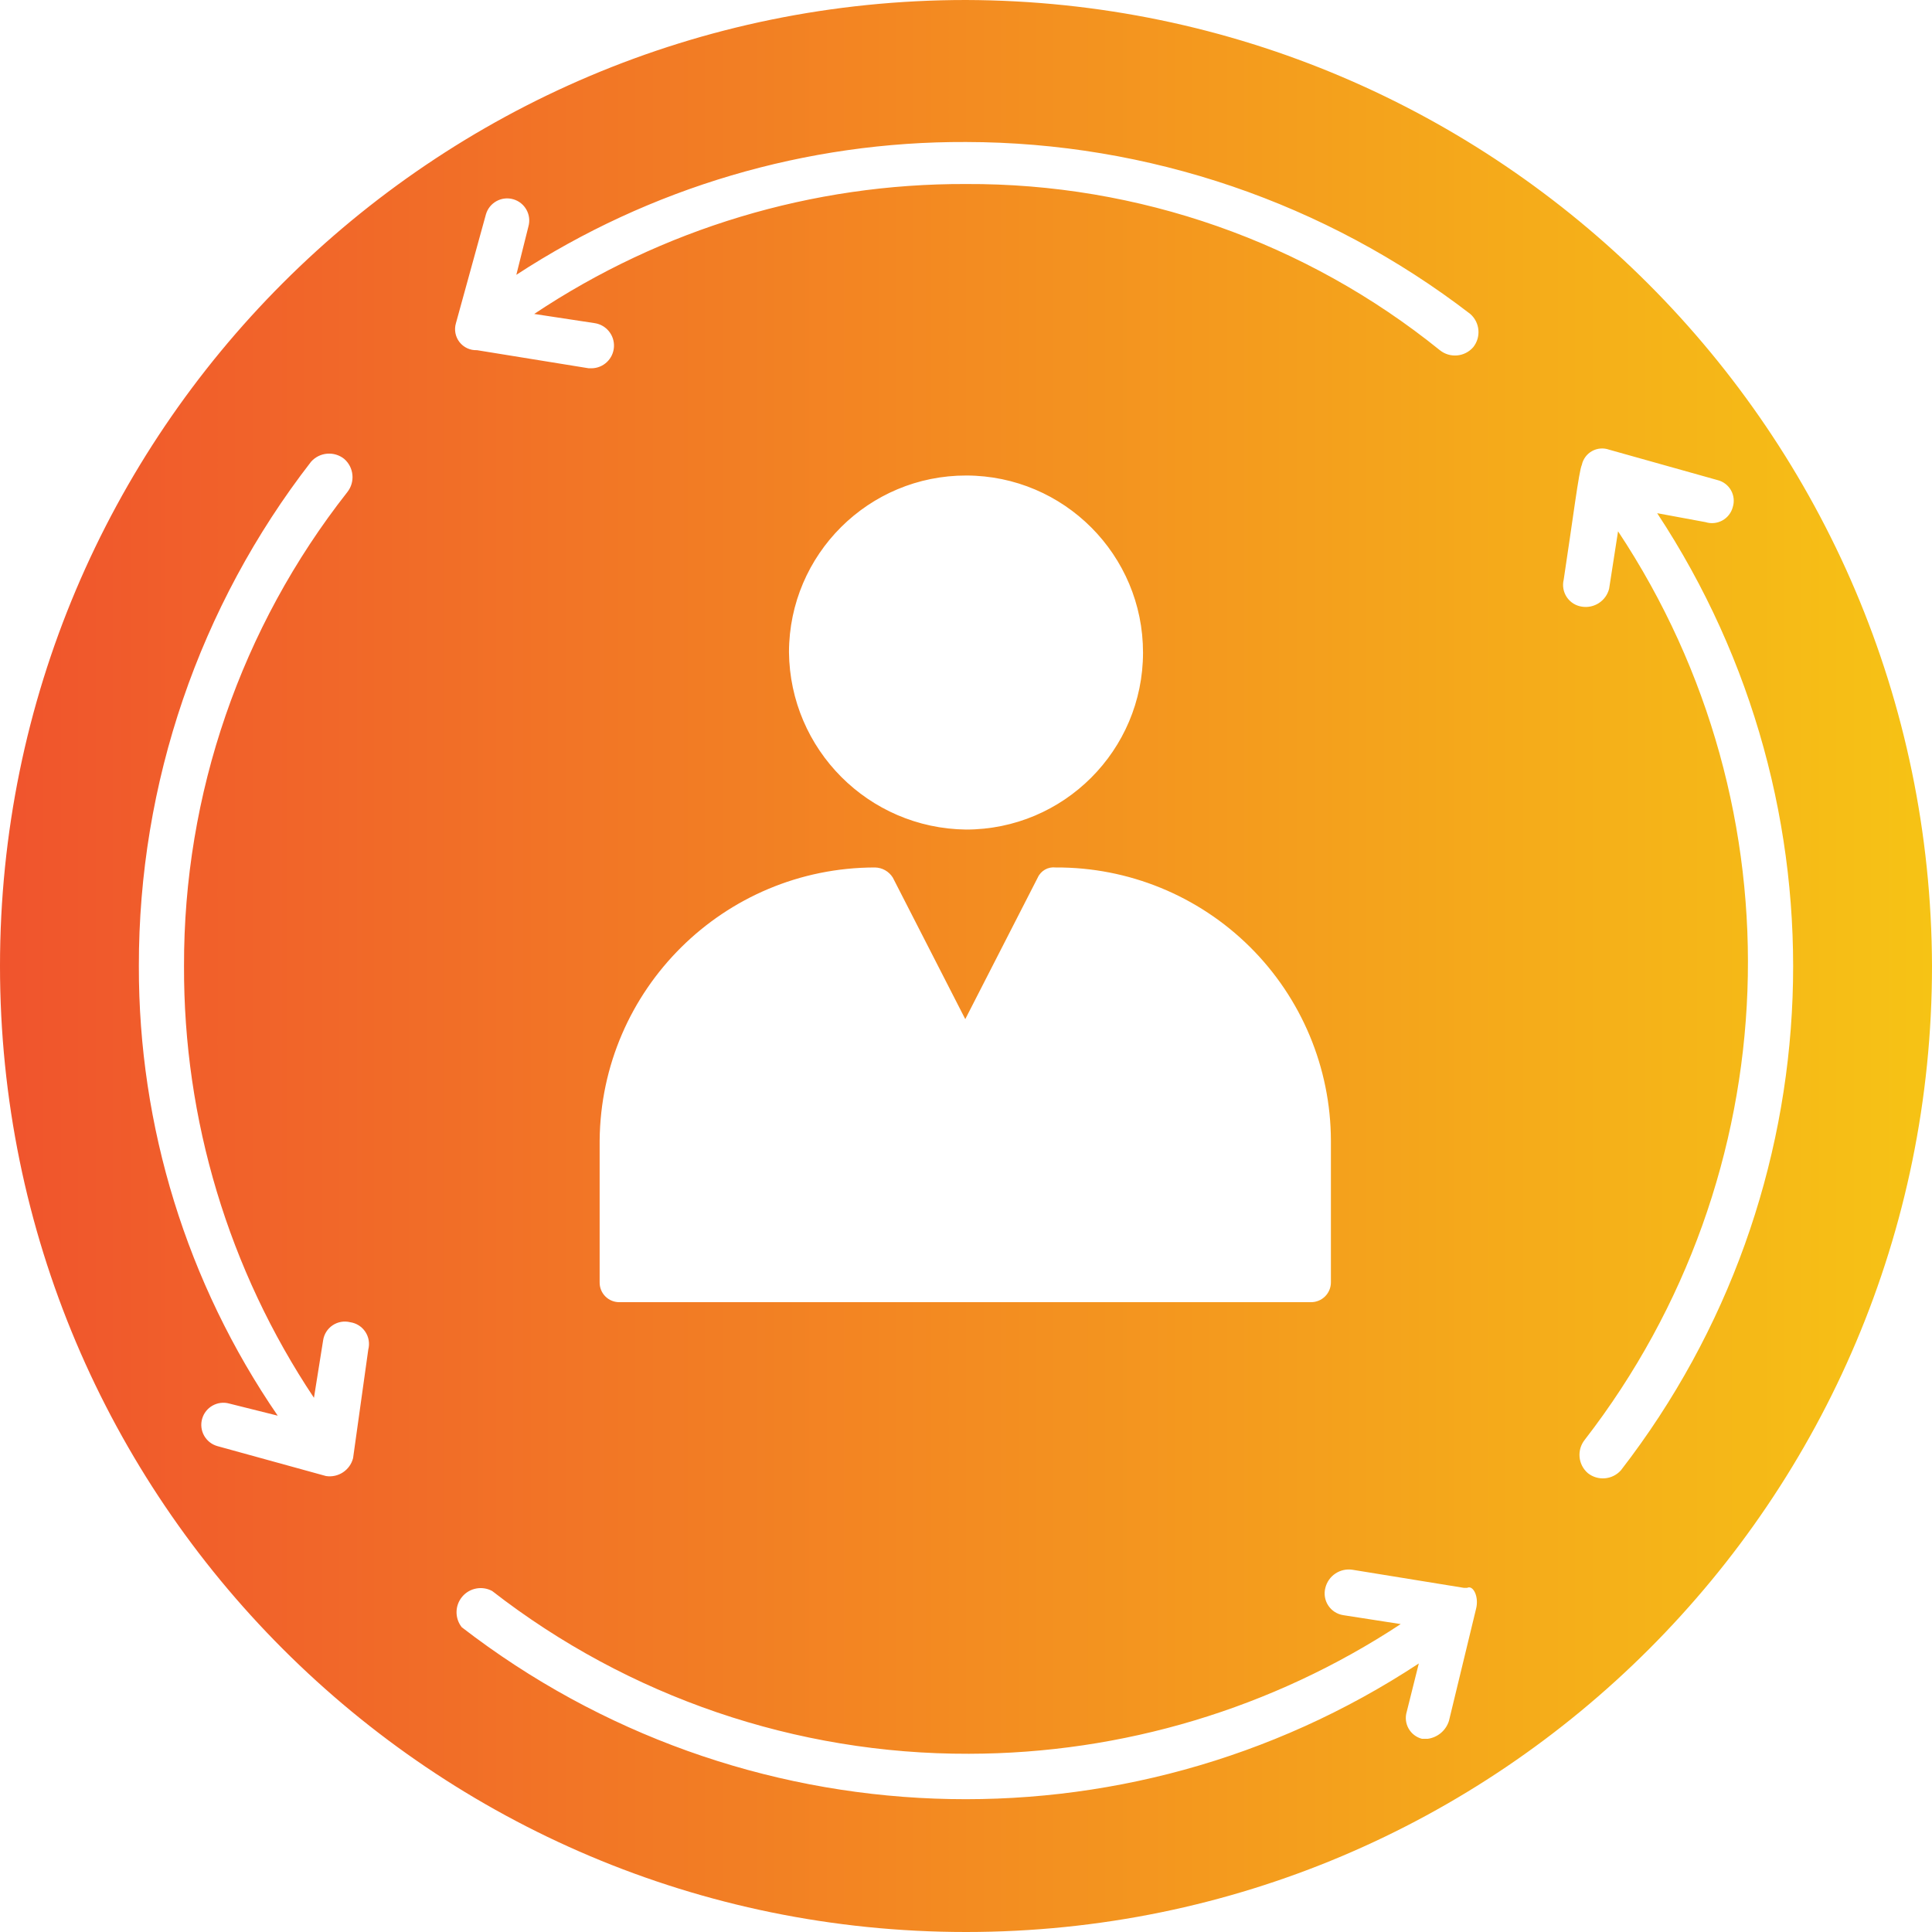
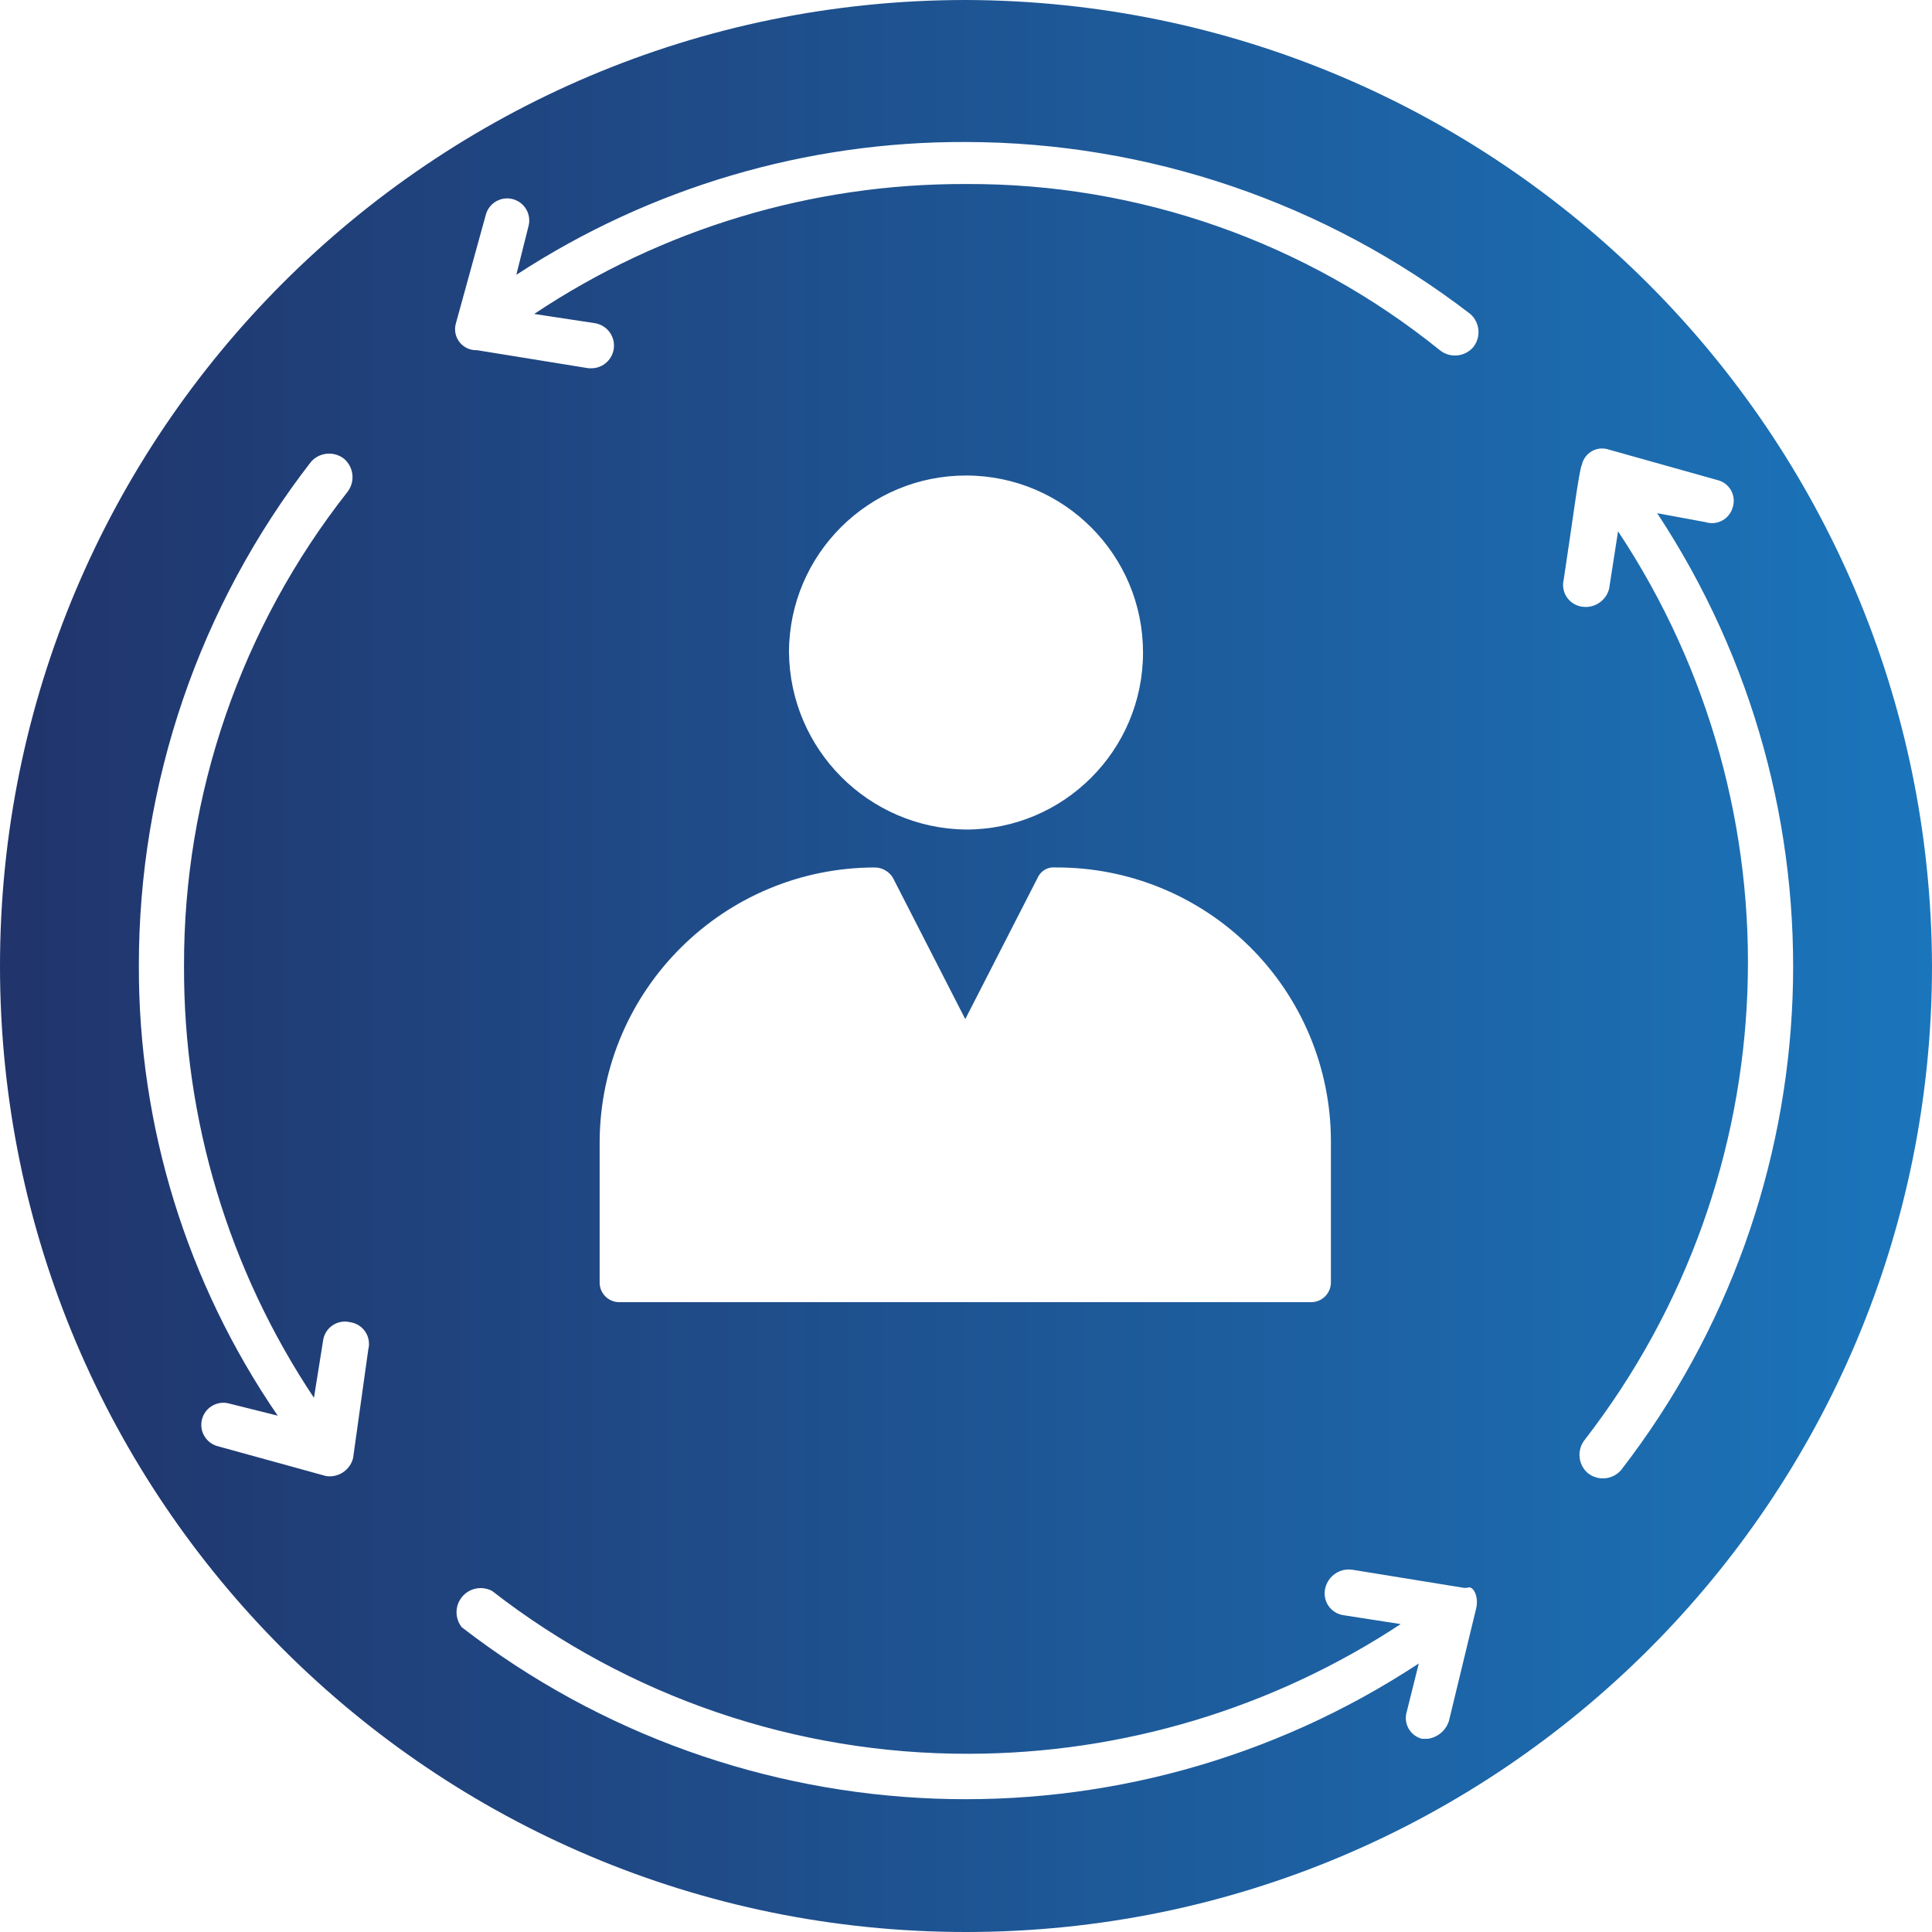
<svg xmlns="http://www.w3.org/2000/svg" viewBox="0 0 80 80">
  <defs>
    <style>.cls-1{fill:url(#linear-gradient);}</style>
    <linearGradient id="linear-gradient" y1="40" x2="80" y2="40" gradientUnits="userSpaceOnUse">
-       <stop offset="0" stop-color="#f0542d" />
-       <stop offset="1" stop-color="#f6c315" />
+       <stop offset="0" stop-color="#21346B" />
+       <stop offset="1" stop-color="#1B75BB" />
    </linearGradient>
  </defs>
  <g id="Layer_2" data-name="Layer 2">
    <g id="Layer_1-2" data-name="Layer 1">
      <path class="cls-1" d="M40,0A40,40,0,1,0,80,40,40.12,40.12,0,0,0,40,0ZM15.25,55.88l-.63,4.5a1,1,0,0,1-1.12.74L9,59.88a.91.91,0,0,1,.5-1.76l2,.5A32.77,32.77,0,0,1,5.75,40a34,34,0,0,1,7.13-20.88A1,1,0,0,1,14.25,19a1,1,0,0,1,.13,1.38A31.6,31.6,0,0,0,7.62,40,32,32,0,0,0,13,57.88l.38-2.38a.91.91,0,0,1,1.12-.75A.91.91,0,0,1,15.25,55.88ZM61.12,66.62,60,71.25a1.07,1.07,0,0,1-.88.75h-.24a.89.89,0,0,1-.63-1.12l.5-2a34.13,34.13,0,0,1-39.63-1.5,1,1,0,0,1,1.26-1.5,32,32,0,0,0,19.74,6.74A32.6,32.6,0,0,0,58,67.25l-2.38-.37a.91.91,0,0,1-.74-1.13A1,1,0,0,1,56,65l4.62.75h.13C61,65.62,61.25,66.12,61.12,66.62ZM36.23,35.92a.89.89,0,0,1,.74.42l3,5.86,3-5.86a.72.72,0,0,1,.74-.42,11.34,11.34,0,0,1,11.4,11.31v5.86a.82.82,0,0,1-.83.83H25.66a.81.81,0,0,1-.83-.83V47.23A11.41,11.41,0,0,1,36.23,35.92ZM32.67,27A7.33,7.33,0,1,1,40,34.35,7.42,7.42,0,0,1,32.67,27ZM61,14.38a1,1,0,0,1-1.38.12A31,31,0,0,0,40,7.62,32,32,0,0,0,22.12,13l2.5.38a.94.94,0,0,1-.12,1.87h-.12l-4.63-.75a.87.87,0,0,1-.87-1.12l1.24-4.5a.91.91,0,0,1,1.76.5l-.5,2A33.79,33.79,0,0,1,40,5.88,34.33,34.33,0,0,1,60.88,13,1,1,0,0,1,61,14.38Zm6.12,46.5a1,1,0,0,1-1.37.12,1,1,0,0,1-.13-1.38A32.3,32.3,0,0,0,67,22l-.37,2.38a1,1,0,0,1-1.13.74A.91.91,0,0,1,64.75,24c.38-2.5.63-4.5.75-4.75a.86.86,0,0,1,1.13-.63l4.49,1.26A.88.88,0,0,1,71.75,21a.89.89,0,0,1-1.13.62l-2-.37a34.09,34.09,0,0,1-1.5,39.63Z" />
    </g>
  </g>
</svg>
